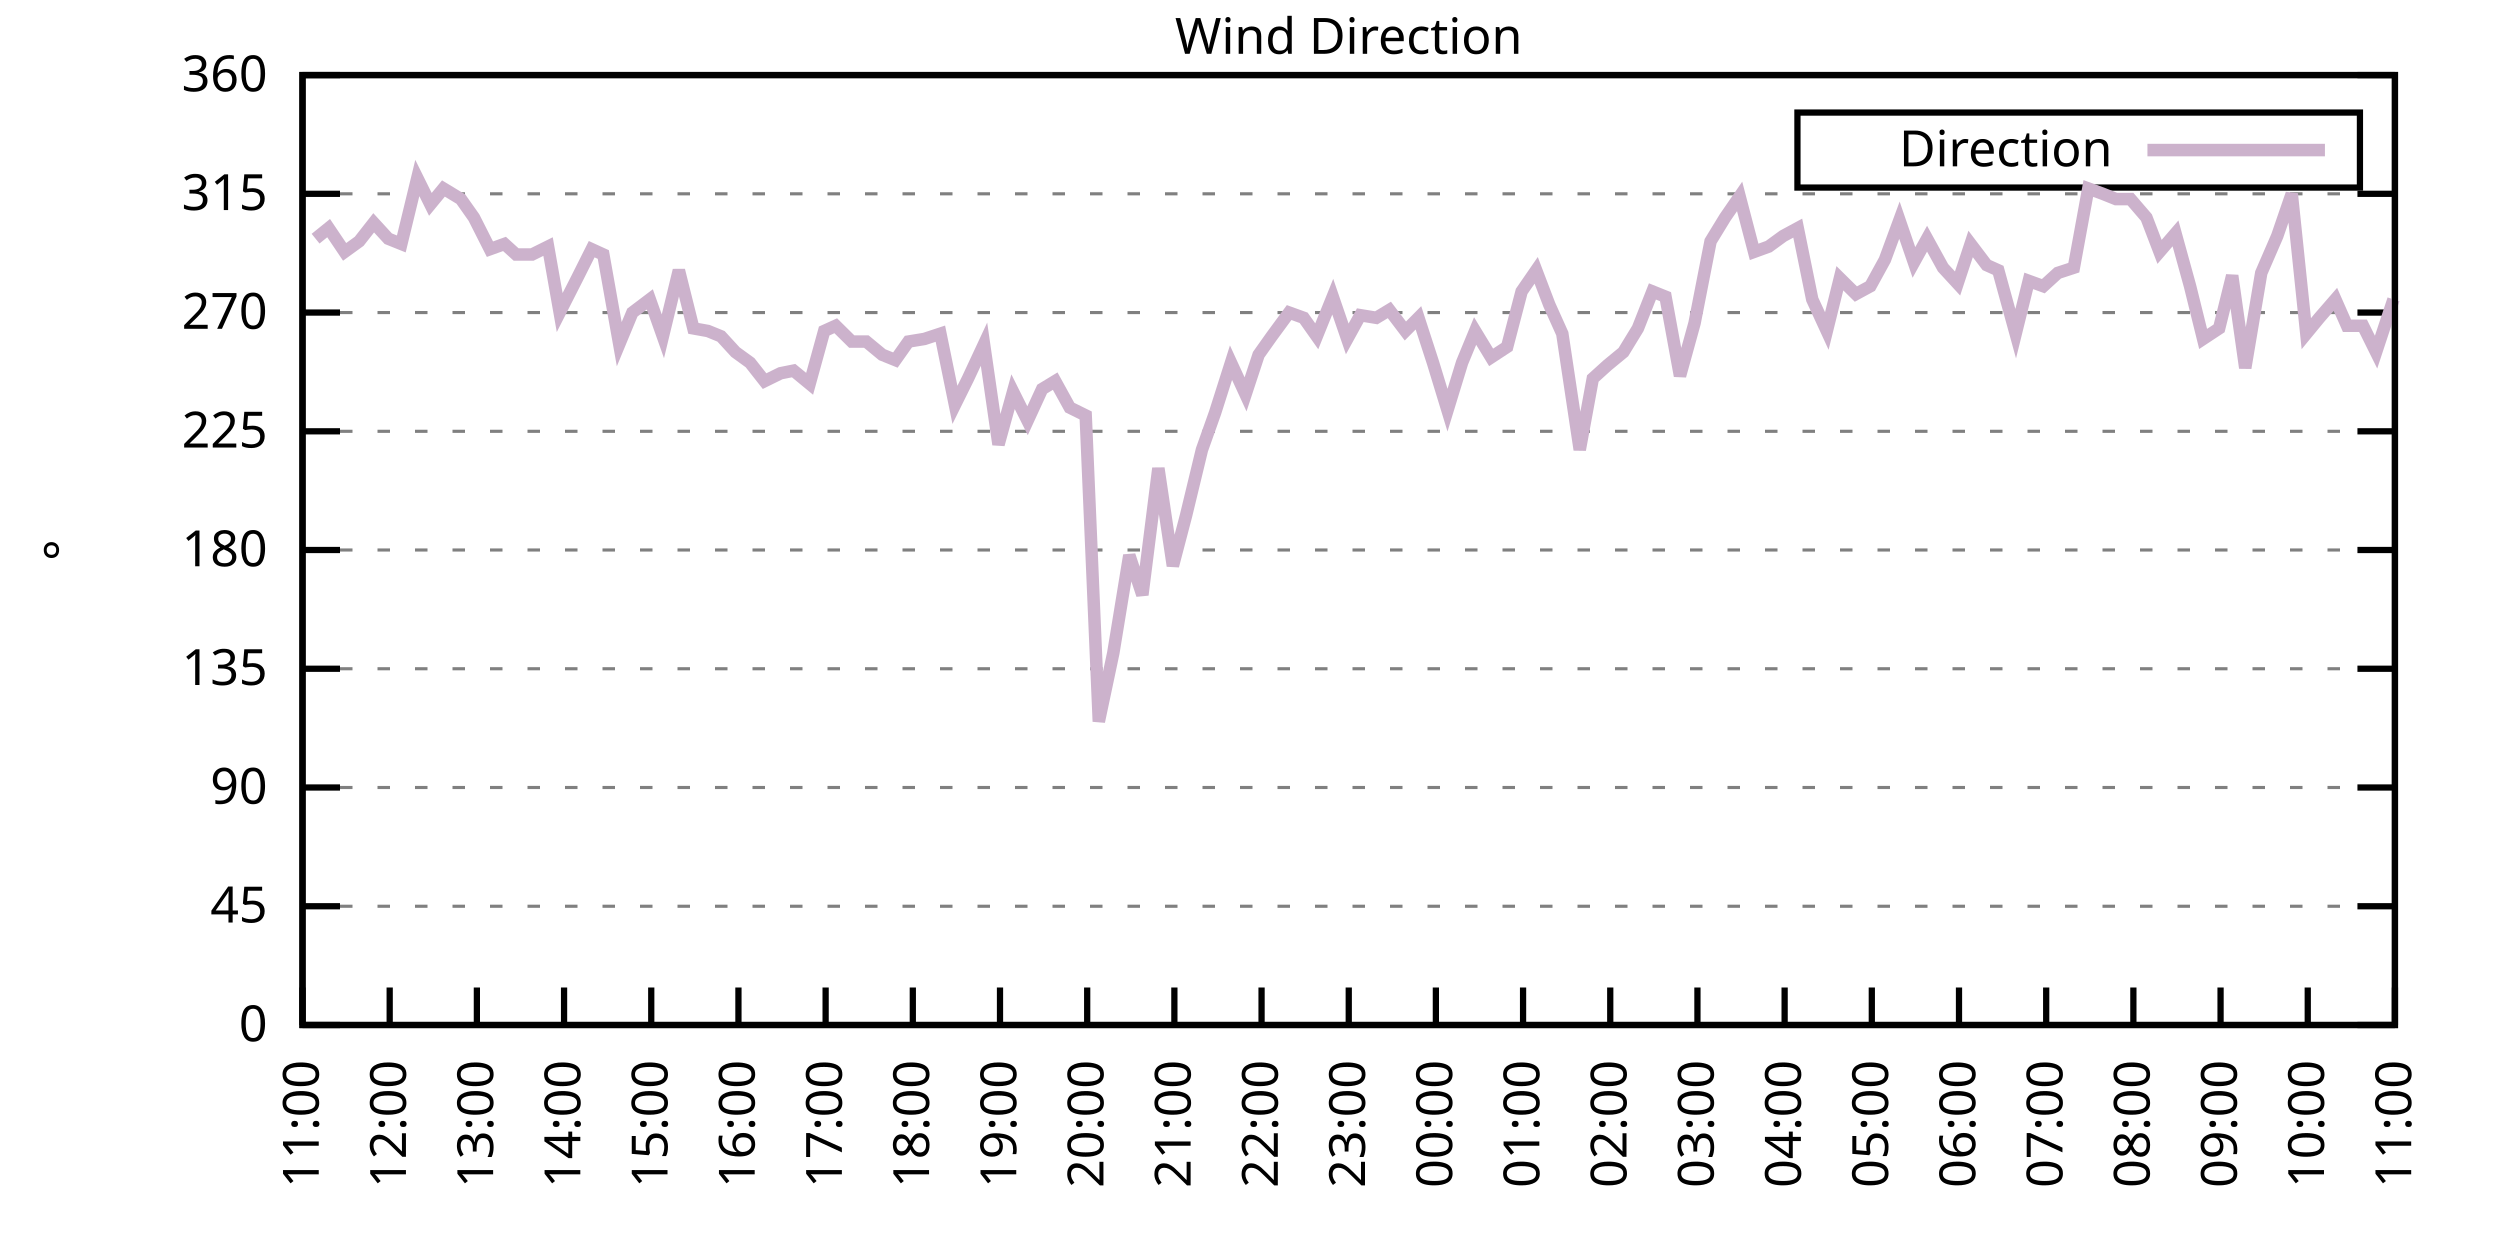
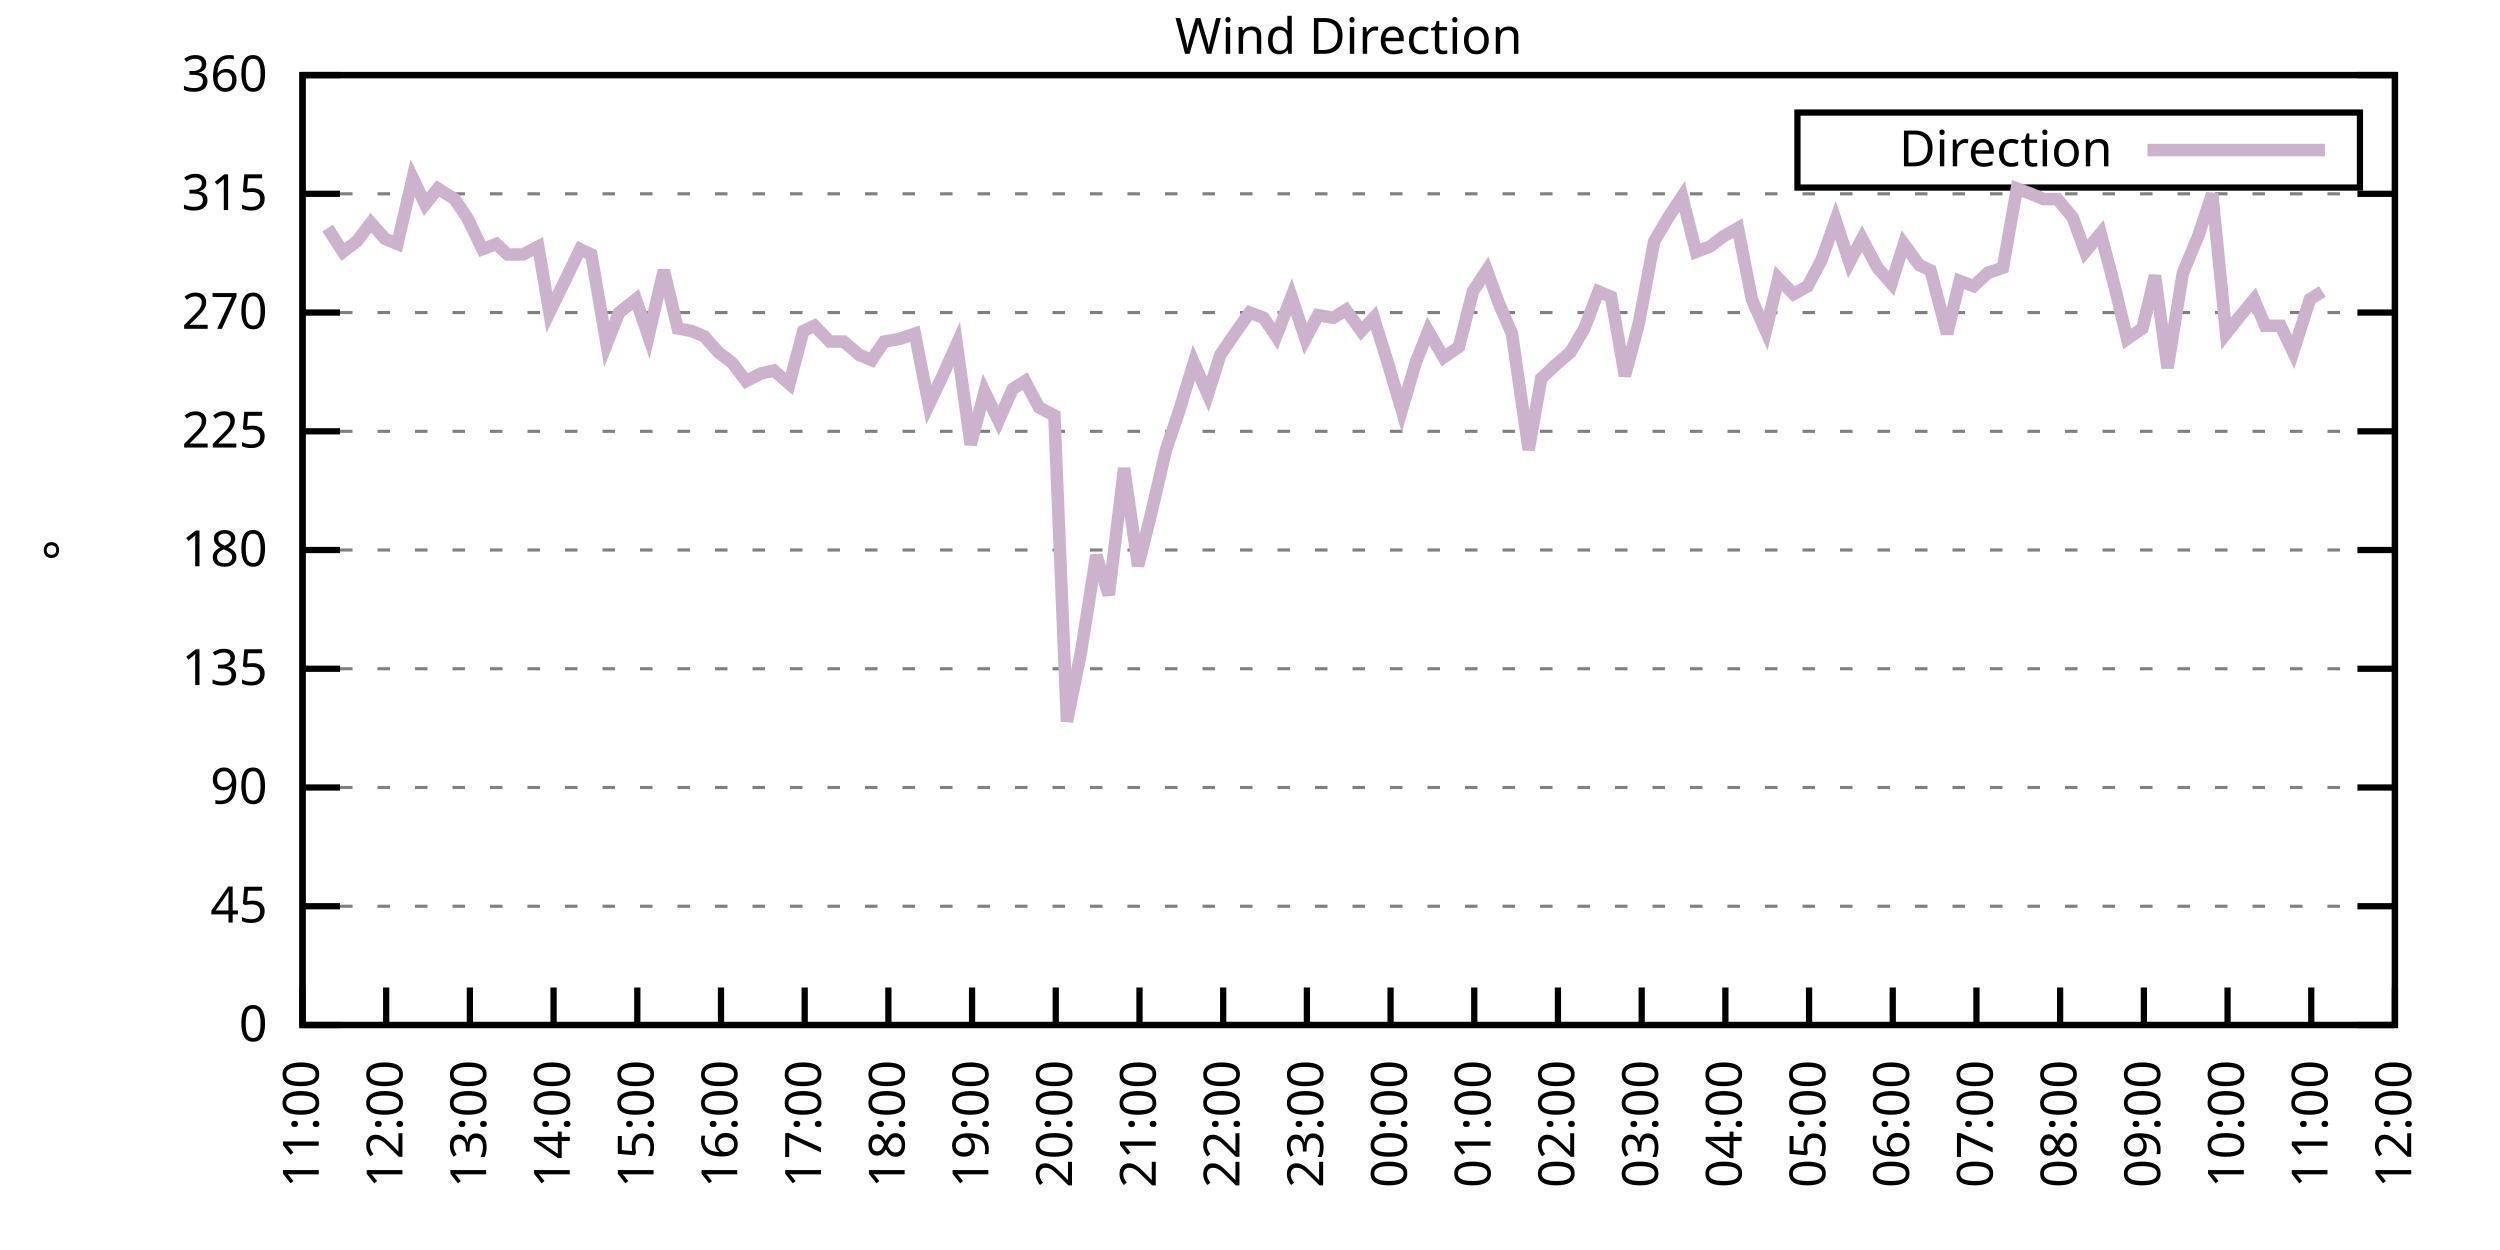
<svg xmlns="http://www.w3.org/2000/svg" xmlns:xlink="http://www.w3.org/1999/xlink" width="400" height="200" viewBox="0 0 400 200">
  <g id="gnuplot_canvas">
    <rect x="0" y="0" width="400" height="200" fill="none" />
    <defs>
      <circle id="gpDot" r="0.5" stroke-width="0.5" stroke="currentColor" />
      <path id="gpPt0" stroke-width="0.333" stroke="currentColor" d="M-1,0 h2 M0,-1 v2" />
      <path id="gpPt1" stroke-width="0.333" stroke="currentColor" d="M-1,-1 L1,1 M1,-1 L-1,1" />
      <path id="gpPt2" stroke-width="0.333" stroke="currentColor" d="M-1,0 L1,0 M0,-1 L0,1 M-1,-1 L1,1 M-1,1 L1,-1" />
      <rect id="gpPt3" stroke-width="0.333" stroke="currentColor" x="-1" y="-1" width="2" height="2" />
      <rect id="gpPt4" stroke-width="0.333" stroke="currentColor" fill="currentColor" x="-1" y="-1" width="2" height="2" />
      <circle id="gpPt5" stroke-width="0.333" stroke="currentColor" cx="0" cy="0" r="1" />
      <use xlink:href="#gpPt5" id="gpPt6" fill="currentColor" stroke="none" />
      <path id="gpPt7" stroke-width="0.333" stroke="currentColor" d="M0,-1.33 L-1.33,0.67 L1.33,0.67 z" />
      <use xlink:href="#gpPt7" id="gpPt8" fill="currentColor" stroke="none" />
      <use xlink:href="#gpPt7" id="gpPt9" stroke="currentColor" transform="rotate(180)" />
      <use xlink:href="#gpPt9" id="gpPt10" fill="currentColor" stroke="none" />
      <use xlink:href="#gpPt3" id="gpPt11" stroke="currentColor" transform="rotate(45)" />
      <use xlink:href="#gpPt11" id="gpPt12" fill="currentColor" stroke="none" />
      <path id="gpPt13" stroke-width="0.333" stroke="currentColor" d="M0,1.330 L1.265,0.411 L0.782,-1.067 L-0.782,-1.076 L-1.265,0.411 z" />
      <use xlink:href="#gpPt13" id="gpPt14" fill="currentColor" stroke="none" />
      <filter id="textbox" filterUnits="objectBoundingBox" x="0" y="0" height="1" width="1">
        <feFlood flood-color="white" flood-opacity="1" result="bgnd" />
        <feComposite in="SourceGraphic" in2="bgnd" operator="atop" />
      </filter>
      <filter id="greybox" filterUnits="objectBoundingBox" x="0" y="0" height="1" width="1">
        <feFlood flood-color="lightgrey" flood-opacity="1" result="grey" />
        <feComposite in="SourceGraphic" in2="grey" operator="atop" />
      </filter>
    </defs>
    <g fill="none" color="white" stroke="currentColor" stroke-width="1.00" stroke-linecap="butt" stroke-linejoin="miter">
</g>
    <g fill="none" color="black" stroke="currentColor" stroke-width="1.00" stroke-linecap="butt" stroke-linejoin="miter">
      <g stroke="none" shape-rendering="crispEdges">
        <polygon fill="rgb(255, 255, 255)" points="48.40,164.00 383.18,164.00 383.18,12.02 48.40,12.02 " />
      </g>
    </g>
    <g fill="none" color="black" stroke="currentColor" stroke-width="1.00" stroke-linecap="butt" stroke-linejoin="miter">
</g>
    <g fill="none" color="black" stroke="black" stroke-width="0.50" stroke-linecap="butt" stroke-linejoin="miter">
</g>
    <g fill="none" color="gray" stroke="currentColor" stroke-width="0.50" stroke-linecap="butt" stroke-linejoin="miter">
      <path stroke="gray" stroke-dasharray="2,4" class="gridline" d="M48.40,164.00 L383.19,164.00  " />
    </g>
    <g fill="none" color="gray" stroke="gray" stroke-width="1.00" stroke-linecap="butt" stroke-linejoin="miter">
</g>
    <g fill="none" color="black" stroke="currentColor" stroke-width="1.00" stroke-linecap="butt" stroke-linejoin="miter">
      <path stroke="black" d="M48.40,164.00 L54.40,164.00 M383.19,164.00 L377.19,164.00  " />
      <g transform="translate(42.80,166.60)" stroke="none" fill="black" font-family="Sans" font-size="8.00" text-anchor="end">
        <text>
          <tspan font-family="Sans"> 0</tspan>
        </text>
      </g>
    </g>
    <g fill="none" color="black" stroke="currentColor" stroke-width="1.00" stroke-linecap="butt" stroke-linejoin="miter">
</g>
    <g fill="none" color="black" stroke="black" stroke-width="0.50" stroke-linecap="butt" stroke-linejoin="miter">
</g>
    <g fill="none" color="gray" stroke="currentColor" stroke-width="0.50" stroke-linecap="butt" stroke-linejoin="miter">
      <path stroke="gray" stroke-dasharray="2,4" class="gridline" d="M48.40,145.00 L383.19,145.00  " />
    </g>
    <g fill="none" color="gray" stroke="gray" stroke-width="1.00" stroke-linecap="butt" stroke-linejoin="miter">
</g>
    <g fill="none" color="black" stroke="currentColor" stroke-width="1.00" stroke-linecap="butt" stroke-linejoin="miter">
      <path stroke="black" d="M48.40,145.00 L54.40,145.00 M383.19,145.00 L377.19,145.00  " />
      <g transform="translate(42.80,147.60)" stroke="none" fill="black" font-family="Sans" font-size="8.00" text-anchor="end">
        <text>
          <tspan font-family="Sans"> 45</tspan>
        </text>
      </g>
    </g>
    <g fill="none" color="black" stroke="currentColor" stroke-width="1.00" stroke-linecap="butt" stroke-linejoin="miter">
</g>
    <g fill="none" color="black" stroke="black" stroke-width="0.50" stroke-linecap="butt" stroke-linejoin="miter">
</g>
    <g fill="none" color="gray" stroke="currentColor" stroke-width="0.50" stroke-linecap="butt" stroke-linejoin="miter">
      <path stroke="gray" stroke-dasharray="2,4" class="gridline" d="M48.40,126.00 L383.19,126.00  " />
    </g>
    <g fill="none" color="gray" stroke="gray" stroke-width="1.00" stroke-linecap="butt" stroke-linejoin="miter">
</g>
    <g fill="none" color="black" stroke="currentColor" stroke-width="1.00" stroke-linecap="butt" stroke-linejoin="miter">
      <path stroke="black" d="M48.40,126.00 L54.40,126.00 M383.19,126.00 L377.19,126.00  " />
      <g transform="translate(42.80,128.60)" stroke="none" fill="black" font-family="Sans" font-size="8.00" text-anchor="end">
        <text>
          <tspan font-family="Sans"> 90</tspan>
        </text>
      </g>
    </g>
    <g fill="none" color="black" stroke="currentColor" stroke-width="1.00" stroke-linecap="butt" stroke-linejoin="miter">
</g>
    <g fill="none" color="black" stroke="black" stroke-width="0.50" stroke-linecap="butt" stroke-linejoin="miter">
</g>
    <g fill="none" color="gray" stroke="currentColor" stroke-width="0.50" stroke-linecap="butt" stroke-linejoin="miter">
      <path stroke="gray" stroke-dasharray="2,4" class="gridline" d="M48.40,107.00 L383.19,107.00  " />
    </g>
    <g fill="none" color="gray" stroke="gray" stroke-width="1.00" stroke-linecap="butt" stroke-linejoin="miter">
</g>
    <g fill="none" color="black" stroke="currentColor" stroke-width="1.00" stroke-linecap="butt" stroke-linejoin="miter">
      <path stroke="black" d="M48.40,107.00 L54.40,107.00 M383.19,107.00 L377.19,107.00  " />
      <g transform="translate(42.80,109.60)" stroke="none" fill="black" font-family="Sans" font-size="8.00" text-anchor="end">
        <text>
          <tspan font-family="Sans"> 135</tspan>
        </text>
      </g>
    </g>
    <g fill="none" color="black" stroke="currentColor" stroke-width="1.00" stroke-linecap="butt" stroke-linejoin="miter">
</g>
    <g fill="none" color="black" stroke="black" stroke-width="0.50" stroke-linecap="butt" stroke-linejoin="miter">
</g>
    <g fill="none" color="gray" stroke="currentColor" stroke-width="0.50" stroke-linecap="butt" stroke-linejoin="miter">
      <path stroke="gray" stroke-dasharray="2,4" class="gridline" d="M48.40,88.00 L383.19,88.00  " />
    </g>
    <g fill="none" color="gray" stroke="gray" stroke-width="1.00" stroke-linecap="butt" stroke-linejoin="miter">
</g>
    <g fill="none" color="black" stroke="currentColor" stroke-width="1.00" stroke-linecap="butt" stroke-linejoin="miter">
      <path stroke="black" d="M48.40,88.00 L54.40,88.00 M383.19,88.00 L377.19,88.00  " />
      <g transform="translate(42.80,90.60)" stroke="none" fill="black" font-family="Sans" font-size="8.00" text-anchor="end">
        <text>
          <tspan font-family="Sans"> 180</tspan>
        </text>
      </g>
    </g>
    <g fill="none" color="black" stroke="currentColor" stroke-width="1.00" stroke-linecap="butt" stroke-linejoin="miter">
</g>
    <g fill="none" color="black" stroke="black" stroke-width="0.50" stroke-linecap="butt" stroke-linejoin="miter">
</g>
    <g fill="none" color="gray" stroke="currentColor" stroke-width="0.50" stroke-linecap="butt" stroke-linejoin="miter">
      <path stroke="gray" stroke-dasharray="2,4" class="gridline" d="M48.40,69.01 L383.19,69.01  " />
    </g>
    <g fill="none" color="gray" stroke="gray" stroke-width="1.00" stroke-linecap="butt" stroke-linejoin="miter">
</g>
    <g fill="none" color="black" stroke="currentColor" stroke-width="1.00" stroke-linecap="butt" stroke-linejoin="miter">
      <path stroke="black" d="M48.40,69.01 L54.40,69.01 M383.19,69.01 L377.19,69.01  " />
      <g transform="translate(42.80,71.61)" stroke="none" fill="black" font-family="Sans" font-size="8.00" text-anchor="end">
        <text>
          <tspan font-family="Sans"> 225</tspan>
        </text>
      </g>
    </g>
    <g fill="none" color="black" stroke="currentColor" stroke-width="1.00" stroke-linecap="butt" stroke-linejoin="miter">
</g>
    <g fill="none" color="black" stroke="black" stroke-width="0.50" stroke-linecap="butt" stroke-linejoin="miter">
</g>
    <g fill="none" color="gray" stroke="currentColor" stroke-width="0.50" stroke-linecap="butt" stroke-linejoin="miter">
      <path stroke="gray" stroke-dasharray="2,4" class="gridline" d="M48.40,50.01 L383.19,50.01  " />
    </g>
    <g fill="none" color="gray" stroke="gray" stroke-width="1.00" stroke-linecap="butt" stroke-linejoin="miter">
</g>
    <g fill="none" color="black" stroke="currentColor" stroke-width="1.00" stroke-linecap="butt" stroke-linejoin="miter">
      <path stroke="black" d="M48.40,50.01 L54.40,50.01 M383.19,50.01 L377.19,50.01  " />
      <g transform="translate(42.80,52.61)" stroke="none" fill="black" font-family="Sans" font-size="8.00" text-anchor="end">
        <text>
          <tspan font-family="Sans"> 270</tspan>
        </text>
      </g>
    </g>
    <g fill="none" color="black" stroke="currentColor" stroke-width="1.00" stroke-linecap="butt" stroke-linejoin="miter">
</g>
    <g fill="none" color="black" stroke="black" stroke-width="0.50" stroke-linecap="butt" stroke-linejoin="miter">
</g>
    <g fill="none" color="gray" stroke="currentColor" stroke-width="0.50" stroke-linecap="butt" stroke-linejoin="miter">
      <path stroke="gray" stroke-dasharray="2,4" class="gridline" d="M48.40,31.01 L383.19,31.01  " />
    </g>
    <g fill="none" color="gray" stroke="gray" stroke-width="1.00" stroke-linecap="butt" stroke-linejoin="miter">
</g>
    <g fill="none" color="black" stroke="currentColor" stroke-width="1.00" stroke-linecap="butt" stroke-linejoin="miter">
      <path stroke="black" d="M48.40,31.01 L54.40,31.01 M383.19,31.01 L377.19,31.01  " />
      <g transform="translate(42.80,33.61)" stroke="none" fill="black" font-family="Sans" font-size="8.00" text-anchor="end">
        <text>
          <tspan font-family="Sans"> 315</tspan>
        </text>
      </g>
    </g>
    <g fill="none" color="black" stroke="currentColor" stroke-width="1.00" stroke-linecap="butt" stroke-linejoin="miter">
</g>
    <g fill="none" color="black" stroke="black" stroke-width="0.50" stroke-linecap="butt" stroke-linejoin="miter">
</g>
    <g fill="none" color="gray" stroke="currentColor" stroke-width="0.50" stroke-linecap="butt" stroke-linejoin="miter">
      <path stroke="gray" stroke-dasharray="2,4" class="gridline" d="M48.40,12.01 L383.19,12.01  " />
    </g>
    <g fill="none" color="gray" stroke="gray" stroke-width="1.00" stroke-linecap="butt" stroke-linejoin="miter">
</g>
    <g fill="none" color="black" stroke="currentColor" stroke-width="1.00" stroke-linecap="butt" stroke-linejoin="miter">
      <path stroke="black" d="M48.40,12.01 L54.40,12.01 M383.19,12.01 L377.19,12.01  " />
      <g transform="translate(42.80,14.61)" stroke="none" fill="black" font-family="Sans" font-size="8.00" text-anchor="end">
        <text>
          <tspan font-family="Sans"> 360</tspan>
        </text>
      </g>
    </g>
    <g fill="none" color="black" stroke="currentColor" stroke-width="1.00" stroke-linecap="butt" stroke-linejoin="miter">
      <path stroke="black" d="M48.40,164.00 L48.40,158.00  " />
      <g transform="translate(51.00,169.60) rotate(270.00)" stroke="none" fill="black" font-family="Sans" font-size="8.00" text-anchor="end">
        <text>
          <tspan font-family="Sans">11:00</tspan>
        </text>
      </g>
    </g>
    <g fill="none" color="black" stroke="currentColor" stroke-width="1.00" stroke-linecap="butt" stroke-linejoin="miter">
-       <path stroke="black" d="M62.35,164.00 L62.35,158.00  " />
-       <g transform="translate(64.95,169.60) rotate(270.00)" stroke="none" fill="black" font-family="Sans" font-size="8.00" text-anchor="end">
+       <path stroke="black" d="M61.79,164.00 L61.79,158.00  " />
+       <g transform="translate(64.39,169.60) rotate(270.00)" stroke="none" fill="black" font-family="Sans" font-size="8.00" text-anchor="end">
        <text>
          <tspan font-family="Sans">12:00</tspan>
        </text>
      </g>
    </g>
    <g fill="none" color="black" stroke="currentColor" stroke-width="1.00" stroke-linecap="butt" stroke-linejoin="miter">
-       <path stroke="black" d="M76.30,164.00 L76.30,158.00  " />
-       <g transform="translate(78.90,169.60) rotate(270.00)" stroke="none" fill="black" font-family="Sans" font-size="8.00" text-anchor="end">
+       <path stroke="black" d="M75.18,164.00 L75.18,158.00  " />
+       <g transform="translate(77.78,169.60) rotate(270.00)" stroke="none" fill="black" font-family="Sans" font-size="8.00" text-anchor="end">
        <text>
          <tspan font-family="Sans">13:00</tspan>
        </text>
      </g>
    </g>
    <g fill="none" color="black" stroke="currentColor" stroke-width="1.00" stroke-linecap="butt" stroke-linejoin="miter">
-       <path stroke="black" d="M90.25,164.00 L90.25,158.00  " />
-       <g transform="translate(92.85,169.60) rotate(270.00)" stroke="none" fill="black" font-family="Sans" font-size="8.00" text-anchor="end">
+       <path stroke="black" d="M88.57,164.00 L88.57,158.00  " />
+       <g transform="translate(91.17,169.60) rotate(270.00)" stroke="none" fill="black" font-family="Sans" font-size="8.00" text-anchor="end">
        <text>
          <tspan font-family="Sans">14:00</tspan>
        </text>
      </g>
    </g>
    <g fill="none" color="black" stroke="currentColor" stroke-width="1.00" stroke-linecap="butt" stroke-linejoin="miter">
-       <path stroke="black" d="M104.20,164.00 L104.20,158.00  " />
-       <g transform="translate(106.80,169.60) rotate(270.00)" stroke="none" fill="black" font-family="Sans" font-size="8.00" text-anchor="end">
+       <path stroke="black" d="M101.97,164.00 L101.97,158.00  " />
+       <g transform="translate(104.57,169.60) rotate(270.00)" stroke="none" fill="black" font-family="Sans" font-size="8.00" text-anchor="end">
        <text>
          <tspan font-family="Sans">15:00</tspan>
        </text>
      </g>
    </g>
    <g fill="none" color="black" stroke="currentColor" stroke-width="1.00" stroke-linecap="butt" stroke-linejoin="miter">
-       <path stroke="black" d="M118.15,164.00 L118.15,158.00  " />
-       <g transform="translate(120.75,169.60) rotate(270.00)" stroke="none" fill="black" font-family="Sans" font-size="8.00" text-anchor="end">
+       <path stroke="black" d="M115.36,164.00 L115.36,158.00  " />
+       <g transform="translate(117.96,169.60) rotate(270.00)" stroke="none" fill="black" font-family="Sans" font-size="8.00" text-anchor="end">
        <text>
          <tspan font-family="Sans">16:00</tspan>
        </text>
      </g>
    </g>
    <g fill="none" color="black" stroke="currentColor" stroke-width="1.00" stroke-linecap="butt" stroke-linejoin="miter">
-       <path stroke="black" d="M132.10,164.00 L132.10,158.00  " />
-       <g transform="translate(134.70,169.60) rotate(270.00)" stroke="none" fill="black" font-family="Sans" font-size="8.00" text-anchor="end">
+       <path stroke="black" d="M128.75,164.00 L128.75,158.00  " />
+       <g transform="translate(131.35,169.60) rotate(270.00)" stroke="none" fill="black" font-family="Sans" font-size="8.00" text-anchor="end">
        <text>
          <tspan font-family="Sans">17:00</tspan>
        </text>
      </g>
    </g>
    <g fill="none" color="black" stroke="currentColor" stroke-width="1.00" stroke-linecap="butt" stroke-linejoin="miter">
-       <path stroke="black" d="M146.05,164.00 L146.05,158.00  " />
-       <g transform="translate(148.65,169.60) rotate(270.00)" stroke="none" fill="black" font-family="Sans" font-size="8.00" text-anchor="end">
+       <path stroke="black" d="M142.14,164.00 L142.14,158.00  " />
+       <g transform="translate(144.74,169.60) rotate(270.00)" stroke="none" fill="black" font-family="Sans" font-size="8.00" text-anchor="end">
        <text>
          <tspan font-family="Sans">18:00</tspan>
        </text>
      </g>
    </g>
    <g fill="none" color="black" stroke="currentColor" stroke-width="1.00" stroke-linecap="butt" stroke-linejoin="miter">
-       <path stroke="black" d="M160.00,164.00 L160.00,158.00  " />
-       <g transform="translate(162.60,169.60) rotate(270.00)" stroke="none" fill="black" font-family="Sans" font-size="8.00" text-anchor="end">
+       <path stroke="black" d="M155.53,164.00 L155.53,158.00  " />
+       <g transform="translate(158.13,169.60) rotate(270.00)" stroke="none" fill="black" font-family="Sans" font-size="8.00" text-anchor="end">
        <text>
          <tspan font-family="Sans">19:00</tspan>
        </text>
      </g>
    </g>
    <g fill="none" color="black" stroke="currentColor" stroke-width="1.00" stroke-linecap="butt" stroke-linejoin="miter">
-       <path stroke="black" d="M173.95,164.00 L173.95,158.00  " />
-       <g transform="translate(176.55,169.60) rotate(270.00)" stroke="none" fill="black" font-family="Sans" font-size="8.00" text-anchor="end">
+       <path stroke="black" d="M168.92,164.00 L168.92,158.00  " />
+       <g transform="translate(171.52,169.60) rotate(270.00)" stroke="none" fill="black" font-family="Sans" font-size="8.00" text-anchor="end">
        <text>
          <tspan font-family="Sans">20:00</tspan>
        </text>
      </g>
    </g>
    <g fill="none" color="black" stroke="currentColor" stroke-width="1.00" stroke-linecap="butt" stroke-linejoin="miter">
-       <path stroke="black" d="M187.90,164.00 L187.90,158.00  " />
-       <g transform="translate(190.50,169.60) rotate(270.00)" stroke="none" fill="black" font-family="Sans" font-size="8.00" text-anchor="end">
+       <path stroke="black" d="M182.32,164.00 L182.32,158.00  " />
+       <g transform="translate(184.92,169.60) rotate(270.00)" stroke="none" fill="black" font-family="Sans" font-size="8.00" text-anchor="end">
        <text>
          <tspan font-family="Sans">21:00</tspan>
        </text>
      </g>
    </g>
    <g fill="none" color="black" stroke="currentColor" stroke-width="1.00" stroke-linecap="butt" stroke-linejoin="miter">
-       <path stroke="black" d="M201.85,164.00 L201.85,158.00  " />
-       <g transform="translate(204.45,169.60) rotate(270.00)" stroke="none" fill="black" font-family="Sans" font-size="8.00" text-anchor="end">
+       <path stroke="black" d="M195.71,164.00 L195.71,158.00  " />
+       <g transform="translate(198.31,169.60) rotate(270.00)" stroke="none" fill="black" font-family="Sans" font-size="8.00" text-anchor="end">
        <text>
          <tspan font-family="Sans">22:00</tspan>
        </text>
      </g>
    </g>
    <g fill="none" color="black" stroke="currentColor" stroke-width="1.00" stroke-linecap="butt" stroke-linejoin="miter">
-       <path stroke="black" d="M215.80,164.00 L215.80,158.00  " />
-       <g transform="translate(218.40,169.60) rotate(270.00)" stroke="none" fill="black" font-family="Sans" font-size="8.00" text-anchor="end">
+       <path stroke="black" d="M209.10,164.00 L209.10,158.00  " />
+       <g transform="translate(211.70,169.60) rotate(270.00)" stroke="none" fill="black" font-family="Sans" font-size="8.00" text-anchor="end">
        <text>
          <tspan font-family="Sans">23:00</tspan>
        </text>
      </g>
    </g>
    <g fill="none" color="black" stroke="currentColor" stroke-width="1.00" stroke-linecap="butt" stroke-linejoin="miter">
-       <path stroke="black" d="M229.74,164.00 L229.74,158.00  " />
-       <g transform="translate(232.34,169.60) rotate(270.00)" stroke="none" fill="black" font-family="Sans" font-size="8.00" text-anchor="end">
+       <path stroke="black" d="M222.49,164.00 L222.49,158.00  " />
+       <g transform="translate(225.09,169.60) rotate(270.00)" stroke="none" fill="black" font-family="Sans" font-size="8.00" text-anchor="end">
        <text>
          <tspan font-family="Sans">00:00</tspan>
        </text>
      </g>
    </g>
    <g fill="none" color="black" stroke="currentColor" stroke-width="1.00" stroke-linecap="butt" stroke-linejoin="miter">
-       <path stroke="black" d="M243.69,164.00 L243.69,158.00  " />
-       <g transform="translate(246.29,169.60) rotate(270.00)" stroke="none" fill="black" font-family="Sans" font-size="8.00" text-anchor="end">
+       <path stroke="black" d="M235.88,164.00 L235.88,158.00  " />
+       <g transform="translate(238.48,169.60) rotate(270.00)" stroke="none" fill="black" font-family="Sans" font-size="8.00" text-anchor="end">
        <text>
          <tspan font-family="Sans">01:00</tspan>
        </text>
      </g>
    </g>
    <g fill="none" color="black" stroke="currentColor" stroke-width="1.00" stroke-linecap="butt" stroke-linejoin="miter">
-       <path stroke="black" d="M257.64,164.00 L257.64,158.00  " />
-       <g transform="translate(260.24,169.60) rotate(270.00)" stroke="none" fill="black" font-family="Sans" font-size="8.00" text-anchor="end">
+       <path stroke="black" d="M249.27,164.00 L249.27,158.00  " />
+       <g transform="translate(251.87,169.60) rotate(270.00)" stroke="none" fill="black" font-family="Sans" font-size="8.00" text-anchor="end">
        <text>
          <tspan font-family="Sans">02:00</tspan>
        </text>
      </g>
    </g>
    <g fill="none" color="black" stroke="currentColor" stroke-width="1.00" stroke-linecap="butt" stroke-linejoin="miter">
-       <path stroke="black" d="M271.59,164.00 L271.59,158.00  " />
-       <g transform="translate(274.19,169.60) rotate(270.00)" stroke="none" fill="black" font-family="Sans" font-size="8.00" text-anchor="end">
+       <path stroke="black" d="M262.67,164.00 L262.67,158.00  " />
+       <g transform="translate(265.27,169.60) rotate(270.00)" stroke="none" fill="black" font-family="Sans" font-size="8.00" text-anchor="end">
        <text>
          <tspan font-family="Sans">03:00</tspan>
        </text>
      </g>
    </g>
    <g fill="none" color="black" stroke="currentColor" stroke-width="1.00" stroke-linecap="butt" stroke-linejoin="miter">
-       <path stroke="black" d="M285.54,164.00 L285.54,158.00  " />
-       <g transform="translate(288.14,169.60) rotate(270.00)" stroke="none" fill="black" font-family="Sans" font-size="8.00" text-anchor="end">
+       <path stroke="black" d="M276.06,164.00 L276.06,158.00  " />
+       <g transform="translate(278.66,169.60) rotate(270.00)" stroke="none" fill="black" font-family="Sans" font-size="8.00" text-anchor="end">
        <text>
          <tspan font-family="Sans">04:00</tspan>
        </text>
      </g>
    </g>
    <g fill="none" color="black" stroke="currentColor" stroke-width="1.00" stroke-linecap="butt" stroke-linejoin="miter">
-       <path stroke="black" d="M299.49,164.00 L299.49,158.00  " />
-       <g transform="translate(302.09,169.60) rotate(270.00)" stroke="none" fill="black" font-family="Sans" font-size="8.00" text-anchor="end">
+       <path stroke="black" d="M289.45,164.00 L289.45,158.00  " />
+       <g transform="translate(292.05,169.60) rotate(270.00)" stroke="none" fill="black" font-family="Sans" font-size="8.00" text-anchor="end">
        <text>
          <tspan font-family="Sans">05:00</tspan>
        </text>
      </g>
    </g>
    <g fill="none" color="black" stroke="currentColor" stroke-width="1.00" stroke-linecap="butt" stroke-linejoin="miter">
-       <path stroke="black" d="M313.44,164.00 L313.44,158.00  " />
-       <g transform="translate(316.04,169.60) rotate(270.00)" stroke="none" fill="black" font-family="Sans" font-size="8.00" text-anchor="end">
+       <path stroke="black" d="M302.84,164.00 L302.84,158.00  " />
+       <g transform="translate(305.44,169.60) rotate(270.00)" stroke="none" fill="black" font-family="Sans" font-size="8.00" text-anchor="end">
        <text>
          <tspan font-family="Sans">06:00</tspan>
        </text>
      </g>
    </g>
    <g fill="none" color="black" stroke="currentColor" stroke-width="1.00" stroke-linecap="butt" stroke-linejoin="miter">
-       <path stroke="black" d="M327.39,164.00 L327.39,158.00  " />
-       <g transform="translate(329.99,169.60) rotate(270.00)" stroke="none" fill="black" font-family="Sans" font-size="8.00" text-anchor="end">
+       <path stroke="black" d="M316.23,164.00 L316.23,158.00  " />
+       <g transform="translate(318.83,169.60) rotate(270.00)" stroke="none" fill="black" font-family="Sans" font-size="8.00" text-anchor="end">
        <text>
          <tspan font-family="Sans">07:00</tspan>
        </text>
      </g>
    </g>
    <g fill="none" color="black" stroke="currentColor" stroke-width="1.00" stroke-linecap="butt" stroke-linejoin="miter">
-       <path stroke="black" d="M341.34,164.00 L341.34,158.00  " />
-       <g transform="translate(343.94,169.60) rotate(270.00)" stroke="none" fill="black" font-family="Sans" font-size="8.00" text-anchor="end">
+       <path stroke="black" d="M329.62,164.00 L329.62,158.00  " />
+       <g transform="translate(332.22,169.60) rotate(270.00)" stroke="none" fill="black" font-family="Sans" font-size="8.00" text-anchor="end">
        <text>
          <tspan font-family="Sans">08:00</tspan>
        </text>
      </g>
    </g>
    <g fill="none" color="black" stroke="currentColor" stroke-width="1.00" stroke-linecap="butt" stroke-linejoin="miter">
-       <path stroke="black" d="M355.29,164.00 L355.29,158.00  " />
-       <g transform="translate(357.89,169.60) rotate(270.00)" stroke="none" fill="black" font-family="Sans" font-size="8.00" text-anchor="end">
+       <path stroke="black" d="M343.02,164.00 L343.02,158.00  " />
+       <g transform="translate(345.62,169.60) rotate(270.00)" stroke="none" fill="black" font-family="Sans" font-size="8.00" text-anchor="end">
        <text>
          <tspan font-family="Sans">09:00</tspan>
        </text>
      </g>
    </g>
    <g fill="none" color="black" stroke="currentColor" stroke-width="1.00" stroke-linecap="butt" stroke-linejoin="miter">
-       <path stroke="black" d="M369.24,164.00 L369.24,158.00  " />
-       <g transform="translate(371.84,169.60) rotate(270.00)" stroke="none" fill="black" font-family="Sans" font-size="8.00" text-anchor="end">
+       <path stroke="black" d="M356.41,164.00 L356.41,158.00  " />
+       <g transform="translate(359.01,169.60) rotate(270.00)" stroke="none" fill="black" font-family="Sans" font-size="8.00" text-anchor="end">
        <text>
          <tspan font-family="Sans">10:00</tspan>
+         </text>
+       </g>
+     </g>
+     <g fill="none" color="black" stroke="currentColor" stroke-width="1.00" stroke-linecap="butt" stroke-linejoin="miter">
+       <path stroke="black" d="M369.80,164.00 L369.80,158.00  " />
+       <g transform="translate(372.40,169.60) rotate(270.00)" stroke="none" fill="black" font-family="Sans" font-size="8.00" text-anchor="end">
+         <text>
+           <tspan font-family="Sans">11:00</tspan>
        </text>
      </g>
    </g>
    <g fill="none" color="black" stroke="currentColor" stroke-width="1.00" stroke-linecap="butt" stroke-linejoin="miter">
      <path stroke="black" d="M383.19,164.00 L383.19,158.00  " />
      <g transform="translate(385.79,169.60) rotate(270.00)" stroke="none" fill="black" font-family="Sans" font-size="8.00" text-anchor="end">
        <text>
-           <tspan font-family="Sans">11:00</tspan>
+           <tspan font-family="Sans">12:00</tspan>
        </text>
      </g>
    </g>
    <g fill="none" color="black" stroke="currentColor" stroke-width="1.00" stroke-linecap="butt" stroke-linejoin="miter">
</g>
    <g fill="none" color="black" stroke="currentColor" stroke-width="1.00" stroke-linecap="butt" stroke-linejoin="miter">
      <path stroke="black" d="M48.40,12.01 L48.40,164.00 L383.19,164.00 L383.19,12.01 L48.40,12.01 Z  " />
    </g>
    <g fill="none" color="black" stroke="currentColor" stroke-width="1.00" stroke-linecap="butt" stroke-linejoin="miter">
</g>
    <g fill="none" color="black" stroke="currentColor" stroke-width="1.00" stroke-linecap="butt" stroke-linejoin="miter">
      <path stroke="black" d="M287.59,30.01 L287.59,18.01 L377.59,18.01 L377.59,30.01 L287.59,30.01 Z  " />
    </g>
    <g id="Wind_direction_plot_1">
      <g fill="none" color="white" stroke="black" stroke-width="2.00" stroke-linecap="butt" stroke-linejoin="miter">
</g>
      <g fill="none" color="black" stroke="currentColor" stroke-width="2.00" stroke-linecap="butt" stroke-linejoin="miter">
        <g transform="translate(337.99,26.61)" stroke="none" fill="black" font-family="Sans" font-size="8.00" text-anchor="end">
          <text>
            <tspan font-family="Sans">Direction</tspan>
          </text>
        </g>
      </g>
      <g fill="none" color="black" stroke="currentColor" stroke-width="2.00" stroke-linecap="butt" stroke-linejoin="miter">
-         <path stroke="rgb(204, 178, 204)" d="M343.59,24.01 L371.99,24.01 M50.49,38.19 L52.58,36.50 L55.14,40.30 L57.47,38.61 L59.79,35.65 L62.12,38.19   L64.21,39.03 L66.77,28.48 L68.86,32.70 L70.95,30.16 L73.74,31.85 L75.83,34.81 L78.39,39.87 L80.72,39.03   L82.58,40.72 L85.13,40.72 L87.69,39.45 L89.55,50.01 L92.34,44.52 L94.67,39.87 L96.53,40.72 L99.08,55.07   L101.18,50.01 L103.97,47.90 L106.06,53.81 L108.62,43.25 L110.94,52.54 L113.27,52.96 L115.36,53.81 L117.68,56.34   L120.01,58.03 L122.33,60.98 L124.89,59.72 L126.98,59.30 L129.54,61.41 L131.87,52.96 L133.72,52.12 L136.28,54.65   L138.61,54.65 L141.16,56.76 L143.26,57.61 L145.35,54.65 L147.91,54.23 L150.46,53.39 L152.79,64.78 L154.88,60.56   L157.44,55.07 L159.76,71.12 L162.09,62.67 L164.41,67.32 L166.74,62.25 L168.83,60.98 L171.16,65.21 L173.71,66.47   L175.81,115.45 L178.13,104.47 L180.69,88.85 L182.78,95.18 L185.34,74.92 L187.66,90.54 L189.76,82.52 L192.31,71.96   L194.41,66.05 L196.96,58.03 L199.29,63.10 L201.38,56.76 L203.47,53.81 L206.26,50.01 L208.59,50.85 L210.68,53.81   L213.24,47.47 L215.56,54.23 L217.65,50.43 L220.21,50.85 L222.30,49.59 L224.86,52.96 L226.95,50.85 L229.28,58.03   L231.60,65.63 L233.93,58.03 L236.02,52.96 L238.58,57.18 L241.14,55.50 L243.46,46.63 L245.79,43.25 L247.88,48.74   L249.97,53.39 L252.76,71.96 L254.85,60.56 L257.18,58.45 L259.74,56.34 L262.06,52.54 L264.39,46.63 L266.48,47.47   L268.80,60.14 L271.13,51.70 L273.69,38.61 L276.01,34.81 L278.34,31.43 L280.66,40.30 L282.99,39.45 L285.31,37.76   L287.64,36.50 L289.96,47.90 L292.29,52.96 L294.38,44.52 L296.94,47.05 L299.26,45.79 L301.58,41.56 L303.91,35.23   L306.23,41.99 L308.33,38.19 L310.88,42.83 L313.21,45.36 L315.30,39.03 L317.86,42.41 L319.72,43.25 L322.51,53.39   L324.60,44.94 L326.93,45.79 L329.25,43.67 L331.81,42.83 L334.13,30.16 L336.46,31.01 L338.55,31.85 L340.88,31.85   L343.43,34.81 L345.53,40.30 L348.08,37.34 L350.41,45.79 L352.50,54.23 L355.06,52.54 L357.15,44.10 L359.24,58.87   L361.80,43.67 L364.36,37.76 L366.68,31.01 L369.01,53.39 L371.10,50.85 L373.66,47.90 L375.52,52.12 L378.08,52.12   L380.17,56.34 L382.96,47.90  " />
+         <path stroke="rgb(204, 178, 204)" d="M343.59,24.01 L371.99,24.01 M52.42,36.50 L54.87,40.30 L57.10,38.61 L59.34,35.65 L61.57,38.19 L63.58,39.03   L66.03,28.48 L68.04,32.70 L70.05,30.16 L72.73,31.85 L74.74,34.81 L77.19,39.87 L79.42,39.03 L81.21,40.72   L83.66,40.72 L86.12,39.45 L87.91,50.01 L90.58,44.52 L92.82,39.87 L94.60,40.72 L97.06,55.07 L99.06,50.01   L101.74,47.90 L103.75,53.81 L106.21,43.25 L108.44,52.54 L110.67,52.96 L112.68,53.81 L114.91,56.34 L117.14,58.03   L119.38,60.98 L121.83,59.72 L123.84,59.30 L126.29,61.41 L128.53,52.96 L130.31,52.12 L132.77,54.65 L135.00,54.65   L137.45,56.76 L139.46,57.61 L141.47,54.65 L143.93,54.23 L146.38,53.39 L148.61,64.78 L150.62,60.56 L153.08,55.07   L155.31,71.12 L157.54,62.67 L159.77,67.32 L162.01,62.25 L164.01,60.98 L166.25,65.21 L168.70,66.47 L170.71,115.45   L172.94,104.47 L175.40,88.85 L177.41,95.18 L179.86,74.92 L182.09,90.54 L184.10,82.52 L186.56,71.96 L188.57,66.05   L191.02,58.03 L193.25,63.10 L195.26,56.76 L197.27,53.81 L199.95,50.01 L202.18,50.85 L204.19,53.81 L206.64,47.47   L208.88,54.23 L210.88,50.43 L213.34,50.85 L215.35,49.59 L217.80,52.96 L219.81,50.85 L222.04,58.03 L224.28,65.63   L226.51,58.03 L228.52,52.96 L230.97,57.18 L233.43,55.50 L235.66,46.63 L237.89,43.25 L239.90,48.74 L241.91,53.39   L244.59,71.96 L246.60,60.56 L248.83,58.45 L251.28,56.34 L253.51,52.54 L255.75,46.63 L257.76,47.47 L259.99,60.14   L262.22,51.70 L264.67,38.61 L266.91,34.81 L269.14,31.43 L271.37,40.30 L273.60,39.45 L275.83,37.76 L278.07,36.50   L280.30,47.90 L282.53,52.96 L284.54,44.52 L286.99,47.05 L289.23,45.79 L291.46,41.56 L293.69,35.23 L295.92,41.99   L297.93,38.19 L300.39,42.83 L302.62,45.36 L304.63,39.03 L307.08,42.41 L308.87,43.25 L311.54,53.39 L313.55,44.94   L315.79,45.79 L318.02,43.67 L320.47,42.83 L322.70,30.16 L324.94,31.01 L326.95,31.85 L329.18,31.85 L331.63,34.81   L333.64,40.30 L336.10,37.34 L338.33,45.79 L340.34,54.23 L342.79,52.54 L344.80,44.10 L346.81,58.87 L349.26,43.67   L351.72,37.76 L353.95,31.01 L356.18,53.39 L358.19,50.85 L360.65,47.90 L362.43,52.12 L364.89,52.12 L366.90,56.34   L369.58,47.90 L371.58,46.63  " />
      </g>
    </g>
    <g fill="none" color="black" stroke="currentColor" stroke-width="2.00" stroke-linecap="butt" stroke-linejoin="miter">
</g>
    <g fill="none" color="black" stroke="black" stroke-width="1.00" stroke-linecap="butt" stroke-linejoin="miter">
</g>
    <g fill="none" color="black" stroke="currentColor" stroke-width="1.00" stroke-linecap="butt" stroke-linejoin="miter">
      <path stroke="black" d="M48.40,12.01 L48.40,164.00 L383.19,164.00 L383.19,12.01 L48.40,12.01 Z  " />
      <g transform="translate(12.80,88.01) rotate(270.00)" stroke="none" fill="black" font-family="Sans" font-size="8.00" text-anchor="middle">
        <text>
          <tspan font-family="Sans">°</tspan>
        </text>
      </g>
    </g>
    <g fill="none" color="black" stroke="currentColor" stroke-width="1.00" stroke-linecap="butt" stroke-linejoin="miter">
</g>
    <g fill="none" color="black" stroke="currentColor" stroke-width="1.00" stroke-linecap="butt" stroke-linejoin="miter">
      <g transform="translate(215.79,8.61)" stroke="none" fill="black" font-family="Sans" font-size="8.00" text-anchor="middle">
        <text>
          <tspan font-family="Sans">Wind Direction</tspan>
        </text>
      </g>
    </g>
    <g fill="none" color="black" stroke="currentColor" stroke-width="1.00" stroke-linecap="butt" stroke-linejoin="miter">
</g>
  </g>
</svg>
